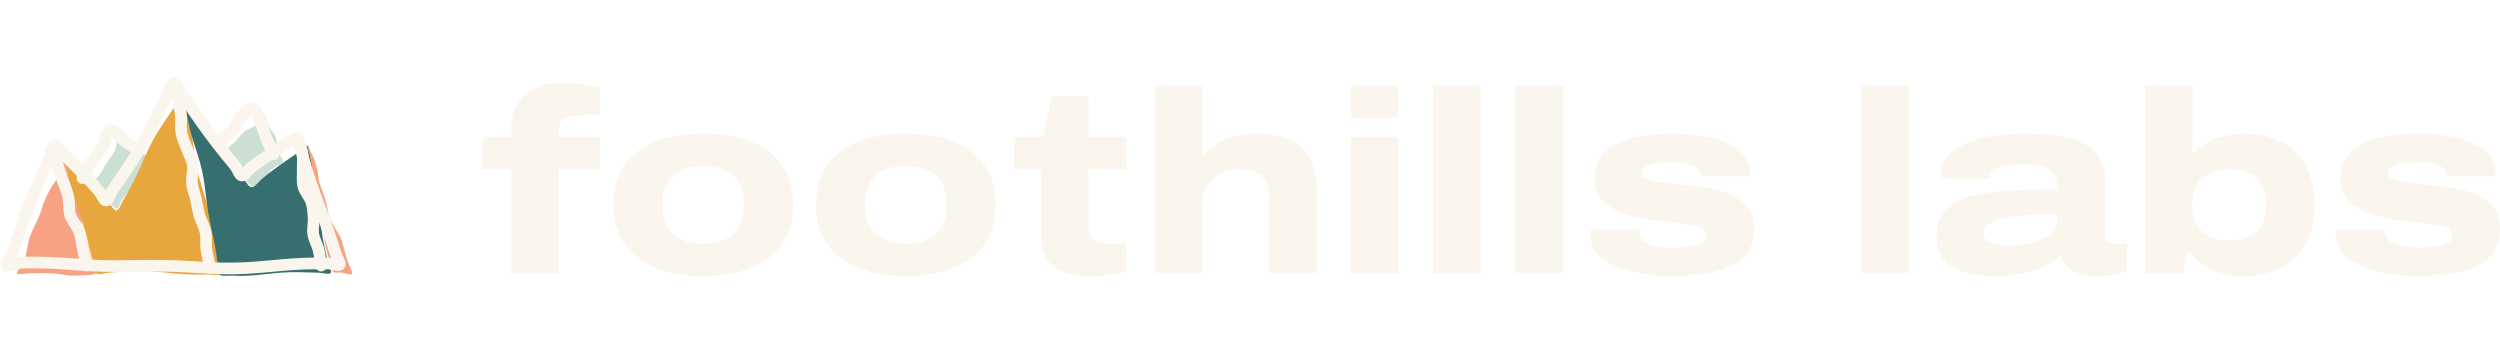
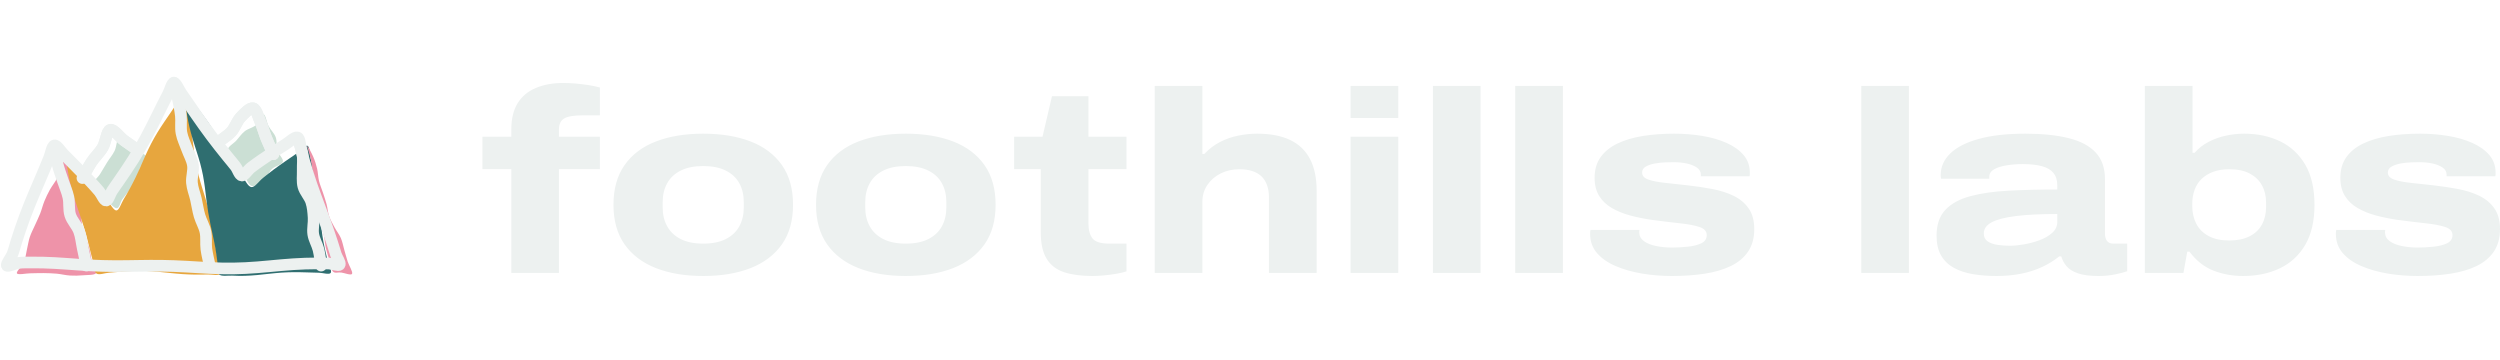
<svg xmlns="http://www.w3.org/2000/svg" viewBox="0 0 445.66 64" width="445.66" height="64" role="img" aria-label="Foothills Labs">
  <g transform="translate(0 0)">
    <g transform="translate(-4.45 -5.13) scale(0.1385)">
      <path d="M 138.24 266.24 C 137.27 261.18 144.69 256.28 147.81 251.24 C 150.94 246.20 153.84 241.03 156.99 236.00 C 160.13 230.97 163.89 226.79 166.69 221.08 C 169.49 215.36 169.58 202.30 173.79 201.73 C 178.00 201.17 185.98 212.89 191.93 217.70 C 197.88 222.50 208.19 226.44 209.48 230.56 C 210.77 234.69 202.03 237.85 199.65 242.43 C 197.28 247.02 197.44 253.31 195.23 258.07 C 193.03 262.83 189.52 266.79 186.42 271.00 C 183.33 275.21 179.53 279.33 176.65 283.34 C 173.77 287.35 172.96 295.37 169.12 295.08 C 165.29 294.78 158.77 286.38 153.62 281.58 C 148.48 276.77 139.21 271.30 138.24 266.24 Z" fill="#CBDFD4" stroke="none" transform="translate(13 10)" />
      <path d="M 312.32 220.16 C 312.01 215.86 319.58 212.06 323.22 208.02 C 326.87 203.99 329.87 199.31 334.17 195.93 C 338.46 192.54 344.97 191.34 349.00 187.72 C 353.03 184.10 355.73 173.94 358.37 174.22 C 361.01 174.50 362.25 184.52 364.85 189.42 C 367.46 194.32 372.13 198.40 374.01 203.63 C 375.89 208.85 374.62 215.49 376.14 220.77 C 377.67 226.04 384.30 231.34 383.16 235.28 C 382.03 239.22 373.45 240.56 369.34 244.41 C 365.22 248.26 362.88 254.74 358.49 258.40 C 354.10 262.06 347.28 267.64 343.01 266.38 C 338.74 265.12 335.83 256.27 332.85 250.85 C 329.86 245.42 328.51 238.95 325.09 233.83 C 321.67 228.72 312.63 224.46 312.32 220.16 Z" fill="#CBDFD4" stroke="none" transform="translate(13 10)" />
-       <g fill="none" stroke="#FAF6ED" stroke-width="15.0" stroke-linecap="round" stroke-linejoin="round">
+       <g fill="none" stroke="#EDF1F0" stroke-width="15.0" stroke-linecap="round" stroke-linejoin="round">
        <path d="M 138.24 266.24 C 140.19 262.80 145.60 252.23 149.94 245.62 C 154.29 239.00 160.30 233.45 164.30 226.54 C 168.29 219.64 169.33 205.64 173.92 204.19 C 178.51 202.74 185.84 213.46 191.84 217.83 C 197.84 222.20 206.91 228.30 209.92 230.40" />
        <path d="M 312.32 220.16 C 315.20 217.92 324.70 212.06 329.61 206.73 C 334.52 201.40 337.07 193.26 341.79 188.19 C 346.51 183.12 353.65 175.28 357.92 176.31 C 362.19 177.34 364.56 187.88 367.41 194.36 C 370.26 200.85 372.26 208.36 375.02 215.22 C 377.79 222.08 382.50 232.14 384.00 235.52" />
      </g>
-       <path d="M 40.96 378.88 C 39.60 376.52 47.75 369.72 49.88 364.63 C 52.02 359.55 52.49 353.80 53.76 348.37 C 55.04 342.94 55.78 337.30 57.52 332.05 C 59.25 326.80 61.93 321.94 64.16 316.89 C 66.39 311.84 68.88 306.90 70.89 301.77 C 72.90 296.63 74.14 291.19 76.22 286.08 C 78.30 280.97 80.69 275.99 83.39 271.13 C 86.09 266.27 89.83 261.82 92.40 256.92 C 94.98 252.01 97.19 246.88 98.85 241.68 C 100.52 236.48 101.07 225.88 102.40 225.69 C 103.73 225.51 105.45 235.50 106.83 240.55 C 108.20 245.60 109.06 250.93 110.65 255.98 C 112.25 261.04 114.58 265.90 116.42 270.90 C 118.26 275.89 120.51 280.78 121.68 285.95 C 122.84 291.12 122.86 296.60 123.42 301.94 C 123.97 307.27 123.99 312.75 125.02 317.96 C 126.06 323.17 128.08 328.11 129.64 333.18 C 131.19 338.25 133.02 343.25 134.35 348.38 C 135.68 353.51 136.17 358.95 137.60 363.96 C 139.02 368.98 144.77 375.58 142.88 378.48 C 141.00 381.38 131.90 380.81 126.29 381.35 C 120.68 381.88 114.92 382.02 109.23 381.68 C 103.54 381.34 97.85 379.82 92.16 379.29 C 86.47 378.77 80.78 378.61 75.09 378.54 C 69.40 378.46 63.72 378.76 58.03 378.82 C 52.34 378.87 42.32 381.24 40.96 378.88 Z" fill="#F7A283" stroke="none" transform="translate(13 10)" />
+       <path d="M 40.96 378.88 C 39.60 376.52 47.75 369.72 49.88 364.63 C 52.02 359.55 52.49 353.80 53.76 348.37 C 55.04 342.94 55.78 337.30 57.52 332.05 C 59.25 326.80 61.93 321.94 64.16 316.89 C 66.39 311.84 68.88 306.90 70.89 301.77 C 72.90 296.63 74.14 291.19 76.22 286.08 C 78.30 280.97 80.69 275.99 83.39 271.13 C 86.09 266.27 89.83 261.82 92.40 256.92 C 94.98 252.01 97.19 246.88 98.85 241.68 C 100.52 236.48 101.07 225.88 102.40 225.69 C 103.73 225.51 105.45 235.50 106.83 240.55 C 108.20 245.60 109.06 250.93 110.65 255.98 C 112.25 261.04 114.58 265.90 116.42 270.90 C 118.26 275.89 120.51 280.78 121.68 285.95 C 122.84 291.12 122.86 296.60 123.42 301.94 C 123.97 307.27 123.99 312.75 125.02 317.96 C 126.06 323.17 128.08 328.11 129.64 333.18 C 131.19 338.25 133.02 343.25 134.35 348.38 C 135.68 353.51 136.17 358.95 137.60 363.96 C 139.02 368.98 144.77 375.58 142.88 378.48 C 141.00 381.38 131.90 380.81 126.29 381.35 C 120.68 381.88 114.92 382.02 109.23 381.68 C 103.54 381.34 97.85 379.82 92.16 379.29 C 86.47 378.77 80.78 378.61 75.09 378.54 C 69.40 378.46 63.72 378.76 58.03 378.82 C 52.34 378.87 42.32 381.24 40.96 378.88 Z" fill="#EE93A9" stroke="none" transform="translate(13 10)" />
      <path d="M 102.40 225.28 C 103.52 224.87 108.71 234.25 112.13 238.49 C 115.55 242.73 119.24 246.73 122.94 250.70 C 126.64 254.68 130.51 258.51 134.34 262.36 C 138.17 266.22 142.11 269.98 145.94 273.84 C 149.76 277.71 153.44 281.53 157.29 285.55 C 161.15 289.56 165.59 298.25 169.06 297.94 C 172.54 297.64 175.30 288.41 178.15 283.72 C 181.01 279.04 183.64 274.53 186.21 269.84 C 188.78 265.14 191.23 260.38 193.57 255.56 C 195.92 250.74 198.07 245.81 200.27 240.91 C 202.47 236.01 204.54 231.03 206.79 226.16 C 209.04 221.28 211.29 216.41 213.77 211.67 C 216.25 206.92 218.89 202.27 221.66 197.69 C 224.43 193.11 227.43 188.66 230.39 184.19 C 233.36 179.73 236.49 175.35 239.47 170.89 C 242.44 166.42 245.52 161.92 248.26 157.42 C 251.01 152.92 254.17 143.60 255.92 143.88 C 257.67 144.16 257.74 153.97 258.76 159.12 C 259.78 164.27 261.03 169.55 262.03 174.78 C 263.04 180.02 263.97 185.27 264.79 190.55 C 265.61 195.82 266.27 201.13 266.97 206.42 C 267.66 211.72 268.22 217.05 268.98 222.33 C 269.74 227.62 270.50 232.90 271.51 238.14 C 272.52 243.38 273.70 248.58 275.02 253.76 C 276.34 258.93 277.92 264.06 279.45 269.19 C 280.98 274.33 282.69 279.43 284.21 284.56 C 285.72 289.70 287.25 294.84 288.54 300.02 C 289.84 305.20 290.98 310.41 292.00 315.64 C 293.02 320.88 293.82 326.16 294.66 331.42 C 295.50 336.69 296.20 341.99 297.05 347.26 C 297.91 352.53 298.81 357.65 299.77 363.03 C 300.74 368.40 305.11 376.62 302.85 379.50 C 300.59 382.39 291.63 380.18 286.21 380.35 C 280.79 380.52 275.63 380.59 270.34 380.51 C 265.05 380.43 259.75 380.22 254.46 379.88 C 249.17 379.55 243.88 378.99 238.59 378.49 C 233.30 377.99 228.01 377.33 222.72 376.88 C 217.43 376.44 212.14 376.00 206.85 375.82 C 201.56 375.64 196.27 375.64 190.98 375.79 C 185.69 375.94 180.39 376.36 175.10 376.73 C 169.81 377.11 164.54 377.68 159.23 378.07 C 153.92 378.45 146.65 381.44 143.24 379.04 C 139.82 376.64 140.15 368.79 138.76 363.66 C 137.36 358.52 136.16 353.38 134.86 348.24 C 133.56 343.10 132.34 337.94 130.96 332.83 C 129.58 327.71 128.12 322.62 126.56 317.55 C 125.00 312.48 123.26 307.46 121.58 302.43 C 119.89 297.39 118.07 292.39 116.44 287.34 C 114.81 282.29 113.19 277.24 111.81 272.13 C 110.43 267.01 109.22 261.85 108.15 256.65 C 107.07 251.45 106.34 246.17 105.38 240.94 C 104.43 235.71 101.28 225.69 102.40 225.28 Z" fill="#E7A63E" stroke="none" transform="translate(13 10)" />
-       <path d="M 256.00 143.36 C 257.46 142.89 262.93 152.12 266.33 156.55 C 269.72 160.98 273.04 165.46 276.37 169.94 C 279.69 174.42 283.08 178.86 286.26 183.44 C 289.44 188.02 292.52 192.67 295.47 197.42 C 298.41 202.17 301.15 207.06 303.94 211.92 C 306.74 216.77 309.37 221.74 312.23 226.55 C 315.09 231.36 317.97 236.15 321.10 240.77 C 324.23 245.39 327.37 249.76 330.99 254.27 C 334.61 258.79 338.39 267.55 342.81 267.87 C 347.23 268.19 352.74 259.94 357.50 256.18 C 362.26 252.41 366.67 248.81 371.38 245.29 C 376.08 241.77 380.91 238.43 385.72 235.06 C 390.53 231.69 395.38 228.46 400.23 225.07 C 405.09 221.67 411.72 213.66 414.84 214.69 C 417.97 215.71 417.59 225.75 418.98 231.20 C 420.36 236.65 421.85 241.97 423.16 247.38 C 424.46 252.79 425.78 258.19 426.80 263.65 C 427.83 269.12 428.65 274.62 429.32 280.14 C 429.98 285.67 430.35 291.26 430.81 296.82 C 431.27 302.39 431.54 307.99 432.08 313.54 C 432.62 319.10 433.21 324.64 434.05 330.14 C 434.88 335.63 435.96 341.08 437.10 346.52 C 438.24 351.96 439.60 357.47 440.88 362.78 C 442.16 368.08 446.66 375.80 444.77 378.35 C 442.87 380.90 434.71 378.20 429.51 378.08 C 424.31 377.95 418.89 377.75 413.58 377.63 C 408.27 377.50 402.96 377.30 397.65 377.35 C 392.34 377.40 387.03 377.58 381.72 377.92 C 376.41 378.26 371.11 378.86 365.80 379.39 C 360.49 379.91 355.18 380.64 349.87 381.08 C 344.56 381.53 339.25 381.95 333.94 382.06 C 328.63 382.18 323.49 382.12 318.01 381.80 C 312.52 381.48 304.23 383.25 301.03 380.15 C 297.83 377.06 299.55 368.68 298.79 363.22 C 298.04 357.76 297.40 352.63 296.50 347.37 C 295.61 342.11 294.50 336.89 293.42 331.67 C 292.35 326.44 291.10 321.25 290.05 316.02 C 288.99 310.80 287.96 305.57 287.09 300.30 C 286.22 295.04 285.54 289.74 284.83 284.44 C 284.13 279.14 283.61 273.81 282.87 268.52 C 282.12 263.23 281.39 257.94 280.37 252.71 C 279.35 247.47 278.12 242.28 276.74 237.12 C 275.36 231.95 273.67 226.85 272.09 221.72 C 270.50 216.60 268.73 211.51 267.22 206.37 C 265.71 201.24 264.25 196.09 263.04 190.89 C 261.83 185.69 260.86 180.45 259.95 175.19 C 259.04 169.94 258.24 164.66 257.58 159.35 C 256.93 154.05 254.54 143.83 256.00 143.36 Z" fill="#376F71" stroke="none" transform="translate(13 10)" />
-       <path d="M 414.72 215.04 C 415.29 214.68 420.30 224.23 422.39 229.06 C 424.48 233.89 426.05 238.90 427.27 244.03 C 428.49 249.17 428.46 254.73 429.70 259.85 C 430.94 264.98 433.10 269.79 434.73 274.78 C 436.35 279.77 438.12 284.72 439.46 289.81 C 440.80 294.90 441.08 300.36 442.78 305.32 C 444.49 310.29 447.18 314.91 449.69 319.60 C 452.20 324.29 455.75 328.62 457.84 333.45 C 459.93 338.29 460.79 343.54 462.25 348.59 C 463.72 353.64 464.97 358.58 466.64 363.74 C 468.31 368.89 473.65 377.16 472.25 379.51 C 470.85 381.85 462.32 378.27 458.24 377.79 C 454.16 377.31 450.27 379.19 447.77 376.62 C 445.27 374.04 444.78 367.39 443.24 362.33 C 441.70 357.27 439.75 351.68 438.52 346.26 C 437.30 340.83 437.11 335.21 435.89 329.79 C 434.66 324.37 432.54 319.11 431.17 313.72 C 429.80 308.32 428.18 302.97 427.66 297.41 C 427.13 291.86 428.26 286.00 428.02 280.39 C 427.78 274.78 427.28 269.22 426.22 263.76 C 425.16 258.31 422.87 253.09 421.66 247.66 C 420.45 242.23 420.14 236.64 418.98 231.20 C 417.83 225.76 414.15 215.40 414.72 215.04 Z" fill="#F7A283" stroke="none" transform="translate(13 10)" />
-       <g fill="none" stroke="#FAF6ED" stroke-width="15.0" stroke-linecap="round" stroke-linejoin="round">
+       <path d="M 256.00 143.36 C 257.46 142.89 262.93 152.12 266.33 156.55 C 269.72 160.98 273.04 165.46 276.37 169.94 C 279.69 174.42 283.08 178.86 286.26 183.44 C 289.44 188.02 292.52 192.67 295.47 197.42 C 298.41 202.17 301.15 207.06 303.94 211.92 C 306.74 216.77 309.37 221.74 312.23 226.55 C 315.09 231.36 317.97 236.15 321.10 240.77 C 324.23 245.39 327.37 249.76 330.99 254.27 C 334.61 258.79 338.39 267.55 342.81 267.87 C 347.23 268.19 352.74 259.94 357.50 256.18 C 362.26 252.41 366.67 248.81 371.38 245.29 C 376.08 241.77 380.91 238.43 385.72 235.06 C 390.53 231.69 395.38 228.46 400.23 225.07 C 405.09 221.67 411.72 213.66 414.84 214.69 C 417.97 215.71 417.59 225.75 418.98 231.20 C 420.36 236.65 421.85 241.97 423.16 247.38 C 424.46 252.79 425.78 258.19 426.80 263.65 C 427.83 269.12 428.65 274.62 429.32 280.14 C 429.98 285.67 430.35 291.26 430.81 296.82 C 431.27 302.39 431.54 307.99 432.08 313.54 C 432.62 319.10 433.21 324.64 434.05 330.14 C 434.88 335.63 435.96 341.08 437.10 346.52 C 438.24 351.96 439.60 357.47 440.88 362.78 C 442.16 368.08 446.66 375.80 444.77 378.35 C 442.87 380.90 434.71 378.20 429.51 378.08 C 424.31 377.95 418.89 377.75 413.58 377.63 C 408.27 377.50 402.96 377.30 397.65 377.35 C 392.34 377.40 387.03 377.58 381.72 377.92 C 376.41 378.26 371.11 378.86 365.80 379.39 C 360.49 379.91 355.18 380.64 349.87 381.08 C 344.56 381.53 339.25 381.95 333.94 382.06 C 328.63 382.18 323.49 382.12 318.01 381.80 C 312.52 381.48 304.23 383.25 301.03 380.15 C 297.83 377.06 299.55 368.68 298.79 363.22 C 298.04 357.76 297.40 352.63 296.50 347.37 C 295.61 342.11 294.50 336.89 293.42 331.67 C 292.35 326.44 291.10 321.25 290.05 316.02 C 288.99 310.80 287.96 305.57 287.09 300.30 C 286.22 295.04 285.54 289.74 284.83 284.44 C 284.13 279.14 283.61 273.81 282.87 268.52 C 282.12 263.23 281.39 257.94 280.37 252.71 C 279.35 247.47 278.12 242.28 276.74 237.12 C 275.36 231.95 273.67 226.85 272.09 221.72 C 270.50 216.60 268.73 211.51 267.22 206.37 C 265.71 201.24 264.25 196.09 263.04 190.89 C 261.83 185.69 260.86 180.45 259.95 175.19 C 259.04 169.94 258.24 164.66 257.58 159.35 C 256.93 154.05 254.54 143.83 256.00 143.36 Z" fill="#2F6E70" stroke="none" transform="translate(13 10)" />
+       <path d="M 414.72 215.04 C 415.29 214.68 420.30 224.23 422.39 229.06 C 424.48 233.89 426.05 238.90 427.27 244.03 C 428.49 249.17 428.46 254.73 429.70 259.85 C 430.94 264.98 433.10 269.79 434.73 274.78 C 436.35 279.77 438.12 284.72 439.46 289.81 C 440.80 294.90 441.08 300.36 442.78 305.32 C 444.49 310.29 447.18 314.91 449.69 319.60 C 452.20 324.29 455.75 328.62 457.84 333.45 C 459.93 338.29 460.79 343.54 462.25 348.59 C 463.72 353.64 464.97 358.58 466.64 363.74 C 468.31 368.89 473.65 377.16 472.25 379.51 C 470.85 381.85 462.32 378.27 458.24 377.79 C 454.16 377.31 450.27 379.19 447.77 376.62 C 445.27 374.04 444.78 367.39 443.24 362.33 C 441.70 357.27 439.75 351.68 438.52 346.26 C 437.30 340.83 437.11 335.21 435.89 329.79 C 434.66 324.37 432.54 319.11 431.17 313.72 C 429.80 308.32 428.18 302.97 427.66 297.41 C 427.13 291.86 428.26 286.00 428.02 280.39 C 427.78 274.78 427.28 269.22 426.22 263.76 C 425.16 258.31 422.87 253.09 421.66 247.66 C 420.45 242.23 420.14 236.64 418.98 231.20 C 417.83 225.76 414.15 215.40 414.72 215.04 Z" fill="#EE93A9" stroke="none" transform="translate(13 10)" />
+       <g fill="none" stroke="#EDF1F0" stroke-width="15.0" stroke-linecap="round" stroke-linejoin="round">
        <path d="M 40.96 378.88 C 39.61 376.97 46.17 369.08 48.20 363.96 C 50.22 358.83 51.44 353.38 53.12 348.11 C 54.80 342.84 56.49 337.58 58.27 332.35 C 60.05 327.13 61.89 321.92 63.81 316.75 C 65.72 311.58 67.72 306.44 69.77 301.32 C 71.82 296.20 73.95 291.11 76.09 286.03 C 78.22 280.94 80.43 275.88 82.59 270.81 C 84.75 265.73 86.94 260.67 89.07 255.58 C 91.20 250.50 93.17 245.51 95.36 240.28 C 97.54 235.05 98.97 224.86 102.18 224.18 C 105.40 223.49 110.64 232.24 114.64 236.16 C 118.63 240.09 122.32 243.86 126.15 247.72 C 129.98 251.58 133.83 255.42 137.61 259.33 C 141.39 263.23 145.16 267.15 148.84 271.14 C 152.53 275.14 156.42 279.27 159.74 283.28 C 163.06 287.28 166.00 295.29 168.77 295.20 C 171.55 295.10 173.58 287.00 176.37 282.71 C 179.16 278.42 182.47 273.87 185.51 269.44 C 188.54 265.01 191.61 260.60 194.59 256.14 C 197.56 251.68 200.52 247.20 203.38 242.67 C 206.24 238.14 209.03 233.58 211.73 228.96 C 214.43 224.34 217.04 219.67 219.58 214.96 C 222.13 210.26 224.58 205.49 227.01 200.72 C 229.45 195.96 231.81 191.14 234.19 186.34 C 236.58 181.55 238.92 176.73 241.33 171.94 C 243.73 167.15 246.17 162.35 248.62 157.63 C 251.07 152.90 253.19 143.67 256.00 143.58 C 258.82 143.50 262.36 152.56 265.53 157.11 C 268.71 161.66 271.89 166.28 275.05 170.87 C 278.22 175.46 281.35 180.08 284.53 184.66 C 287.71 189.24 290.90 193.82 294.15 198.35 C 297.39 202.89 300.68 207.40 304.03 211.86 C 307.37 216.32 310.78 220.74 314.22 225.14 C 317.67 229.54 321.18 233.88 324.68 238.24 C 328.19 242.59 332.11 247.13 335.25 251.25 C 338.39 255.38 340.19 262.72 343.50 262.99 C 346.81 263.25 350.79 256.23 355.11 252.82 C 359.42 249.41 364.58 245.87 369.40 242.52 C 374.22 239.17 379.10 235.90 384.03 232.69 C 388.96 229.49 393.79 226.41 398.95 223.27 C 404.11 220.14 411.53 212.78 414.99 213.90 C 418.45 215.01 418.24 224.76 419.71 229.98 C 421.18 235.20 422.39 240.16 423.82 245.22 C 425.26 250.28 426.75 255.32 428.32 260.33 C 429.89 265.34 431.55 270.32 433.25 275.29 C 434.96 280.25 436.75 285.19 438.55 290.12 C 440.35 295.05 442.21 299.97 444.04 304.89 C 445.86 309.81 447.71 314.73 449.50 319.67 C 451.29 324.60 453.06 329.55 454.76 334.51 C 456.47 339.48 458.12 344.46 459.74 349.46 C 461.35 354.45 462.85 359.79 464.44 364.49 C 466.03 369.20 470.74 375.71 469.28 377.67 C 467.82 379.63 460.51 376.52 455.68 376.25 C 450.85 375.98 445.44 376.04 440.32 376.05 C 435.20 376.07 430.08 376.15 424.96 376.33 C 419.84 376.50 414.72 376.78 409.60 377.11 C 404.48 377.44 399.36 377.87 394.24 378.30 C 389.12 378.74 384.00 379.25 378.88 379.71 C 373.76 380.17 368.64 380.66 363.52 381.05 C 358.40 381.44 353.28 381.81 348.16 382.06 C 343.04 382.31 337.92 382.49 332.80 382.56 C 327.68 382.64 322.56 382.60 317.44 382.50 C 312.32 382.39 307.20 382.18 302.08 381.94 C 296.96 381.71 291.84 381.39 286.72 381.10 C 281.60 380.81 276.48 380.47 271.36 380.21 C 266.24 379.94 261.12 379.68 256.00 379.49 C 250.88 379.31 245.76 379.17 240.64 379.10 C 235.52 379.03 230.40 379.03 225.28 379.05 C 220.16 379.07 215.04 379.17 209.92 379.24 C 204.80 379.31 199.68 379.42 194.56 379.47 C 189.44 379.52 184.32 379.57 179.20 379.54 C 174.08 379.51 168.96 379.43 163.84 379.28 C 158.72 379.13 153.60 378.91 148.48 378.64 C 143.36 378.37 138.24 378.02 133.12 377.67 C 128.00 377.33 122.88 376.92 117.76 376.57 C 112.64 376.23 107.52 375.86 102.40 375.59 C 97.28 375.33 92.16 375.09 87.04 374.98 C 81.92 374.86 76.80 374.83 71.68 374.90 C 66.56 374.97 61.44 374.74 56.32 375.41 C 51.20 376.07 42.31 380.79 40.96 378.88 Z" />
        <path d="M 102.40 225.28 C 103.01 229.03 104.32 240.44 106.08 247.80 C 107.84 255.17 110.63 262.26 112.97 269.47 C 115.32 276.68 118.57 283.64 120.16 291.05 C 121.76 298.46 120.27 306.69 122.55 313.92 C 124.82 321.15 131.15 327.30 133.83 334.42 C 136.51 341.54 137.05 349.23 138.64 356.64 C 140.23 364.05 142.57 375.17 143.36 378.88" />
        <path d="M 256.00 143.36 C 256.86 146.90 259.70 157.46 261.19 164.58 C 262.68 171.69 264.19 178.81 264.94 186.07 C 265.69 193.33 264.37 201.00 265.70 208.15 C 267.02 215.30 270.44 222.05 272.90 228.97 C 275.36 235.90 279.41 242.52 280.45 249.73 C 281.50 256.93 278.52 264.93 279.17 272.21 C 279.81 279.49 282.70 286.34 284.33 293.43 C 285.96 300.52 286.91 307.75 288.95 314.76 C 290.99 321.77 295.11 328.37 296.57 335.50 C 298.04 342.62 296.83 350.27 297.74 357.50 C 298.66 364.73 301.36 375.32 302.08 378.88" />
        <path d="M 414.72 215.04 C 415.83 218.36 420.23 228.14 421.40 234.99 C 422.57 241.83 421.56 249.09 421.76 256.12 C 421.97 263.15 420.82 270.43 422.63 277.16 C 424.44 283.88 430.44 289.83 432.64 296.48 C 434.83 303.14 435.35 310.11 435.79 317.09 C 436.24 324.07 434.27 331.51 435.31 338.38 C 436.35 345.25 440.36 351.57 442.05 358.32 C 443.74 365.07 444.87 375.45 445.44 378.88" />
        <path d="M 138.24 266.24 C 140.19 262.80 145.53 252.20 149.92 245.60 C 154.30 239.01 160.54 233.60 164.54 226.68 C 168.54 219.77 169.36 205.60 173.91 204.12 C 178.45 202.65 185.82 213.47 191.82 217.85 C 197.82 222.23 206.90 228.31 209.92 230.40" />
        <path d="M 312.32 220.16 C 315.24 217.96 324.94 212.30 329.82 206.94 C 334.71 201.59 336.98 193.12 341.65 188.05 C 346.33 182.99 353.57 175.51 357.87 176.56 C 362.17 177.61 364.61 187.89 367.46 194.34 C 370.31 200.79 372.22 208.38 374.98 215.24 C 377.73 222.11 382.50 232.14 384.00 235.52" />
      </g>
    </g>
  </g>
-   <g fill="#FAF6ED" transform="translate(85.51 48.65)">
+   <g fill="#EDF1F0" transform="translate(85.51 48.65)">
    <path d="M5.64 0V-18.5H0.49V-24.27H5.64V-25.58Q5.64 -28.43 6.77 -30.26Q7.91 -32.09 10.01 -32.97Q12.11 -33.86 14.93 -33.86Q15.92 -33.86 17.1 -33.76Q18.28 -33.65 19.41 -33.48Q20.54 -33.3 21.43 -33.05V-28.09H18.4Q15.98 -28.09 15.06 -27.53Q14.13 -26.97 14.13 -25.57V-24.27H21.43V-18.5H14.13V0Z M39.85 0.55Q35.01 0.55 31.41 -0.86Q27.81 -2.28 25.83 -5.09Q23.85 -7.91 23.85 -12.14Q23.85 -16.4 25.83 -19.22Q27.81 -22.04 31.41 -23.43Q35.01 -24.82 39.85 -24.82Q44.7 -24.82 48.3 -23.43Q51.89 -22.04 53.88 -19.22Q55.86 -16.4 55.86 -12.14Q55.86 -7.91 53.88 -5.09Q51.89 -2.28 48.3 -0.86Q44.7 0.55 39.85 0.55ZM39.85 -5.22Q42.25 -5.22 43.87 -6.03Q45.48 -6.85 46.28 -8.3Q47.08 -9.76 47.08 -11.68V-12.6Q47.08 -14.55 46.28 -15.99Q45.48 -17.44 43.87 -18.24Q42.25 -19.05 39.85 -19.05Q37.45 -19.05 35.84 -18.24Q34.23 -17.44 33.43 -15.99Q32.62 -14.55 32.62 -12.6V-11.68Q32.62 -9.76 33.43 -8.3Q34.23 -6.85 35.84 -6.03Q37.45 -5.22 39.85 -5.22Z M75.96 0.55Q71.12 0.55 67.52 -0.86Q63.92 -2.28 61.94 -5.09Q59.96 -7.91 59.96 -12.14Q59.96 -16.4 61.94 -19.22Q63.92 -22.04 67.52 -23.43Q71.12 -24.82 75.96 -24.82Q80.81 -24.82 84.41 -23.43Q88 -22.04 89.99 -19.22Q91.97 -16.4 91.97 -12.14Q91.97 -7.91 89.99 -5.09Q88 -2.28 84.41 -0.86Q80.81 0.55 75.96 0.55ZM75.96 -5.22Q78.36 -5.22 79.98 -6.03Q81.59 -6.85 82.39 -8.3Q83.19 -9.76 83.19 -11.68V-12.6Q83.19 -14.55 82.39 -15.99Q81.59 -17.44 79.98 -18.24Q78.36 -19.05 75.96 -19.05Q73.56 -19.05 71.95 -18.24Q70.34 -17.44 69.54 -15.99Q68.73 -14.55 68.73 -12.6V-11.68Q68.73 -9.76 69.54 -8.3Q70.34 -6.85 71.95 -6.03Q73.56 -5.22 75.96 -5.22Z M109.24 0.55Q106.22 0.55 104.17 -0.13Q102.11 -0.82 101.07 -2.52Q100.02 -4.22 100.02 -7.26V-18.5H95.27V-24.27H100.33L102.02 -31.5H108.52V-24.27H115.3V-18.5H108.52V-8.82Q108.52 -7.07 109.25 -6.14Q109.98 -5.22 112.27 -5.22H115.3V-0.28Q114.65 -0.05 113.53 0.15Q112.4 0.34 111.24 0.45Q110.07 0.55 109.24 0.55Z M120.34 0V-33.33H128.83V-21.21H129.18Q130.44 -22.55 131.98 -23.34Q133.51 -24.13 135.21 -24.47Q136.91 -24.82 138.59 -24.82Q142.12 -24.82 144.47 -23.7Q146.82 -22.58 148.01 -20.32Q149.2 -18.05 149.2 -14.65V0H140.7V-13.47Q140.7 -14.71 140.35 -15.66Q140 -16.62 139.34 -17.24Q138.67 -17.86 137.69 -18.17Q136.71 -18.48 135.43 -18.48Q133.61 -18.48 132.11 -17.74Q130.62 -17 129.73 -15.69Q128.83 -14.38 128.83 -12.66V0Z M155.25 -27.62V-33.33H163.75V-27.62ZM155.25 0V-24.27H163.75V0Z M169.93 0V-33.33H178.42V0Z M184.6 0V-33.33H193.1V0Z M212.53 0.55Q209.81 0.55 207.21 0.12Q204.61 -0.32 202.53 -1.21Q200.44 -2.09 199.19 -3.52Q197.95 -4.95 197.95 -6.96Q197.95 -7.14 197.96 -7.31Q197.97 -7.48 198.02 -7.66H206.75Q206.73 -7.54 206.72 -7.42Q206.71 -7.29 206.71 -7.2Q206.73 -6.25 207.55 -5.66Q208.36 -5.07 209.69 -4.8Q211.01 -4.52 212.55 -4.52Q213.87 -4.52 215.32 -4.67Q216.76 -4.81 217.75 -5.27Q218.74 -5.74 218.74 -6.74Q218.74 -7.76 217.43 -8.19Q216.13 -8.62 213.92 -8.85Q211.72 -9.09 208.98 -9.45Q206.92 -9.75 205.08 -10.24Q203.25 -10.74 201.82 -11.57Q200.39 -12.4 199.57 -13.71Q198.75 -15.03 198.75 -16.94Q198.75 -19.15 199.83 -20.65Q200.91 -22.15 202.84 -23.07Q204.77 -23.99 207.35 -24.41Q209.93 -24.82 212.92 -24.82Q215.54 -24.82 217.96 -24.42Q220.38 -24.02 222.28 -23.17Q224.19 -22.32 225.31 -21.01Q226.42 -19.7 226.42 -17.89Q226.42 -17.73 226.42 -17.55Q226.42 -17.36 226.38 -17.23H217.69V-17.51Q217.69 -18.3 216.98 -18.78Q216.26 -19.27 215.16 -19.51Q214.06 -19.74 212.83 -19.74Q212.35 -19.74 211.42 -19.71Q210.49 -19.68 209.52 -19.51Q208.56 -19.34 207.89 -18.96Q207.22 -18.59 207.22 -17.89Q207.22 -17.02 208.36 -16.63Q209.49 -16.24 211.34 -16.05Q213.19 -15.86 215.36 -15.61Q217.58 -15.36 219.71 -14.96Q221.84 -14.56 223.53 -13.74Q225.22 -12.92 226.21 -11.5Q227.21 -10.08 227.21 -7.8Q227.21 -5.42 226.11 -3.8Q225.02 -2.19 223.04 -1.23Q221.07 -0.28 218.38 0.14Q215.7 0.55 212.53 0.55Z M246.29 0V-33.33H254.78V0Z M270.39 0.55Q268.13 0.55 266.18 0.22Q264.23 -0.11 262.77 -0.92Q261.32 -1.72 260.51 -3.12Q259.71 -4.51 259.71 -6.65Q259.71 -9.57 261.28 -11.24Q262.85 -12.91 265.74 -13.68Q268.64 -14.46 272.57 -14.66Q276.5 -14.87 281.23 -14.87V-15.61Q281.23 -17 280.53 -17.83Q279.84 -18.67 278.47 -19.03Q277.11 -19.4 275.06 -19.4Q273.59 -19.4 272.23 -19.18Q270.86 -18.97 269.99 -18.48Q269.11 -17.99 269.11 -17.14V-16.79H260.52Q260.47 -16.97 260.46 -17.12Q260.45 -17.26 260.45 -17.47Q260.45 -19.63 262.15 -21.29Q263.85 -22.95 267.21 -23.88Q270.57 -24.82 275.52 -24.82Q280.09 -24.82 283.27 -24.02Q286.44 -23.23 288.08 -21.46Q289.73 -19.69 289.73 -16.71V-7.01Q289.73 -6.21 290.08 -5.72Q290.44 -5.22 291.24 -5.22H293.69V-0.3Q293.03 -0.05 291.61 0.25Q290.19 0.55 288.57 0.55Q286.29 0.55 284.93 0.08Q283.56 -0.39 282.89 -1.18Q282.22 -1.98 281.94 -2.94H281.57Q280.26 -1.87 278.55 -1.07Q276.85 -0.27 274.8 0.14Q272.76 0.55 270.39 0.55ZM272.78 -4.84Q273.82 -4.84 275.24 -5.08Q276.66 -5.31 278.04 -5.82Q279.42 -6.33 280.32 -7.14Q281.23 -7.94 281.23 -9.11V-10.5Q276.7 -10.5 273.8 -10.13Q270.89 -9.76 269.51 -9.01Q268.13 -8.26 268.13 -7.04Q268.13 -6.1 268.81 -5.63Q269.49 -5.16 270.57 -5Q271.64 -4.84 272.78 -4.84Z M314.34 0.55Q311.54 0.55 309.07 -0.41Q306.59 -1.38 304.79 -3.79H304.4L303.72 0H296.84V-33.33H305.34V-21.41H305.71Q306.75 -22.61 308.2 -23.36Q309.65 -24.12 311.3 -24.47Q312.94 -24.82 314.53 -24.82Q318.14 -24.82 320.97 -23.45Q323.8 -22.08 325.44 -19.28Q327.08 -16.47 327.08 -12.12Q327.08 -7.82 325.43 -5Q323.77 -2.18 320.9 -0.82Q318.03 0.55 314.34 0.55ZM311.88 -5.78Q314.05 -5.78 315.51 -6.53Q316.98 -7.27 317.71 -8.62Q318.45 -9.97 318.45 -11.75V-12.52Q318.45 -14.3 317.71 -15.62Q316.98 -16.95 315.53 -17.72Q314.09 -18.48 311.92 -18.48Q310.27 -18.48 309.04 -18.03Q307.8 -17.57 306.96 -16.76Q306.12 -15.95 305.71 -14.81Q305.29 -13.68 305.29 -12.28V-11.96Q305.29 -10.14 306.02 -8.74Q306.76 -7.34 308.23 -6.56Q309.71 -5.78 311.88 -5.78Z M345.47 0.55Q342.75 0.55 340.15 0.12Q337.55 -0.32 335.47 -1.21Q333.38 -2.09 332.13 -3.52Q330.89 -4.95 330.89 -6.96Q330.89 -7.14 330.9 -7.31Q330.91 -7.48 330.96 -7.66H339.69Q339.67 -7.54 339.66 -7.42Q339.65 -7.29 339.65 -7.2Q339.67 -6.25 340.49 -5.66Q341.3 -5.07 342.63 -4.8Q343.95 -4.52 345.49 -4.52Q346.81 -4.52 348.26 -4.67Q349.7 -4.81 350.69 -5.27Q351.68 -5.74 351.68 -6.74Q351.68 -7.76 350.37 -8.19Q349.07 -8.62 346.86 -8.85Q344.66 -9.09 341.92 -9.45Q339.86 -9.75 338.02 -10.24Q336.19 -10.74 334.76 -11.57Q333.33 -12.4 332.51 -13.71Q331.69 -15.03 331.69 -16.94Q331.69 -19.15 332.77 -20.65Q333.85 -22.15 335.78 -23.07Q337.71 -23.99 340.29 -24.41Q342.87 -24.82 345.86 -24.82Q348.48 -24.82 350.9 -24.42Q353.32 -24.02 355.22 -23.17Q357.13 -22.32 358.25 -21.01Q359.36 -19.7 359.36 -17.89Q359.36 -17.73 359.36 -17.55Q359.36 -17.36 359.32 -17.23H350.63V-17.51Q350.63 -18.3 349.92 -18.78Q349.2 -19.27 348.1 -19.51Q347 -19.74 345.77 -19.74Q345.29 -19.74 344.36 -19.71Q343.43 -19.68 342.46 -19.51Q341.5 -19.34 340.83 -18.96Q340.16 -18.59 340.16 -17.89Q340.16 -17.02 341.3 -16.63Q342.43 -16.24 344.28 -16.05Q346.13 -15.86 348.3 -15.61Q350.52 -15.36 352.65 -14.96Q354.78 -14.56 356.47 -13.74Q358.16 -12.92 359.15 -11.5Q360.15 -10.08 360.15 -7.8Q360.15 -5.42 359.05 -3.8Q357.96 -2.19 355.98 -1.23Q354.01 -0.28 351.32 0.14Q348.64 0.55 345.47 0.55Z" />
  </g>
</svg>
